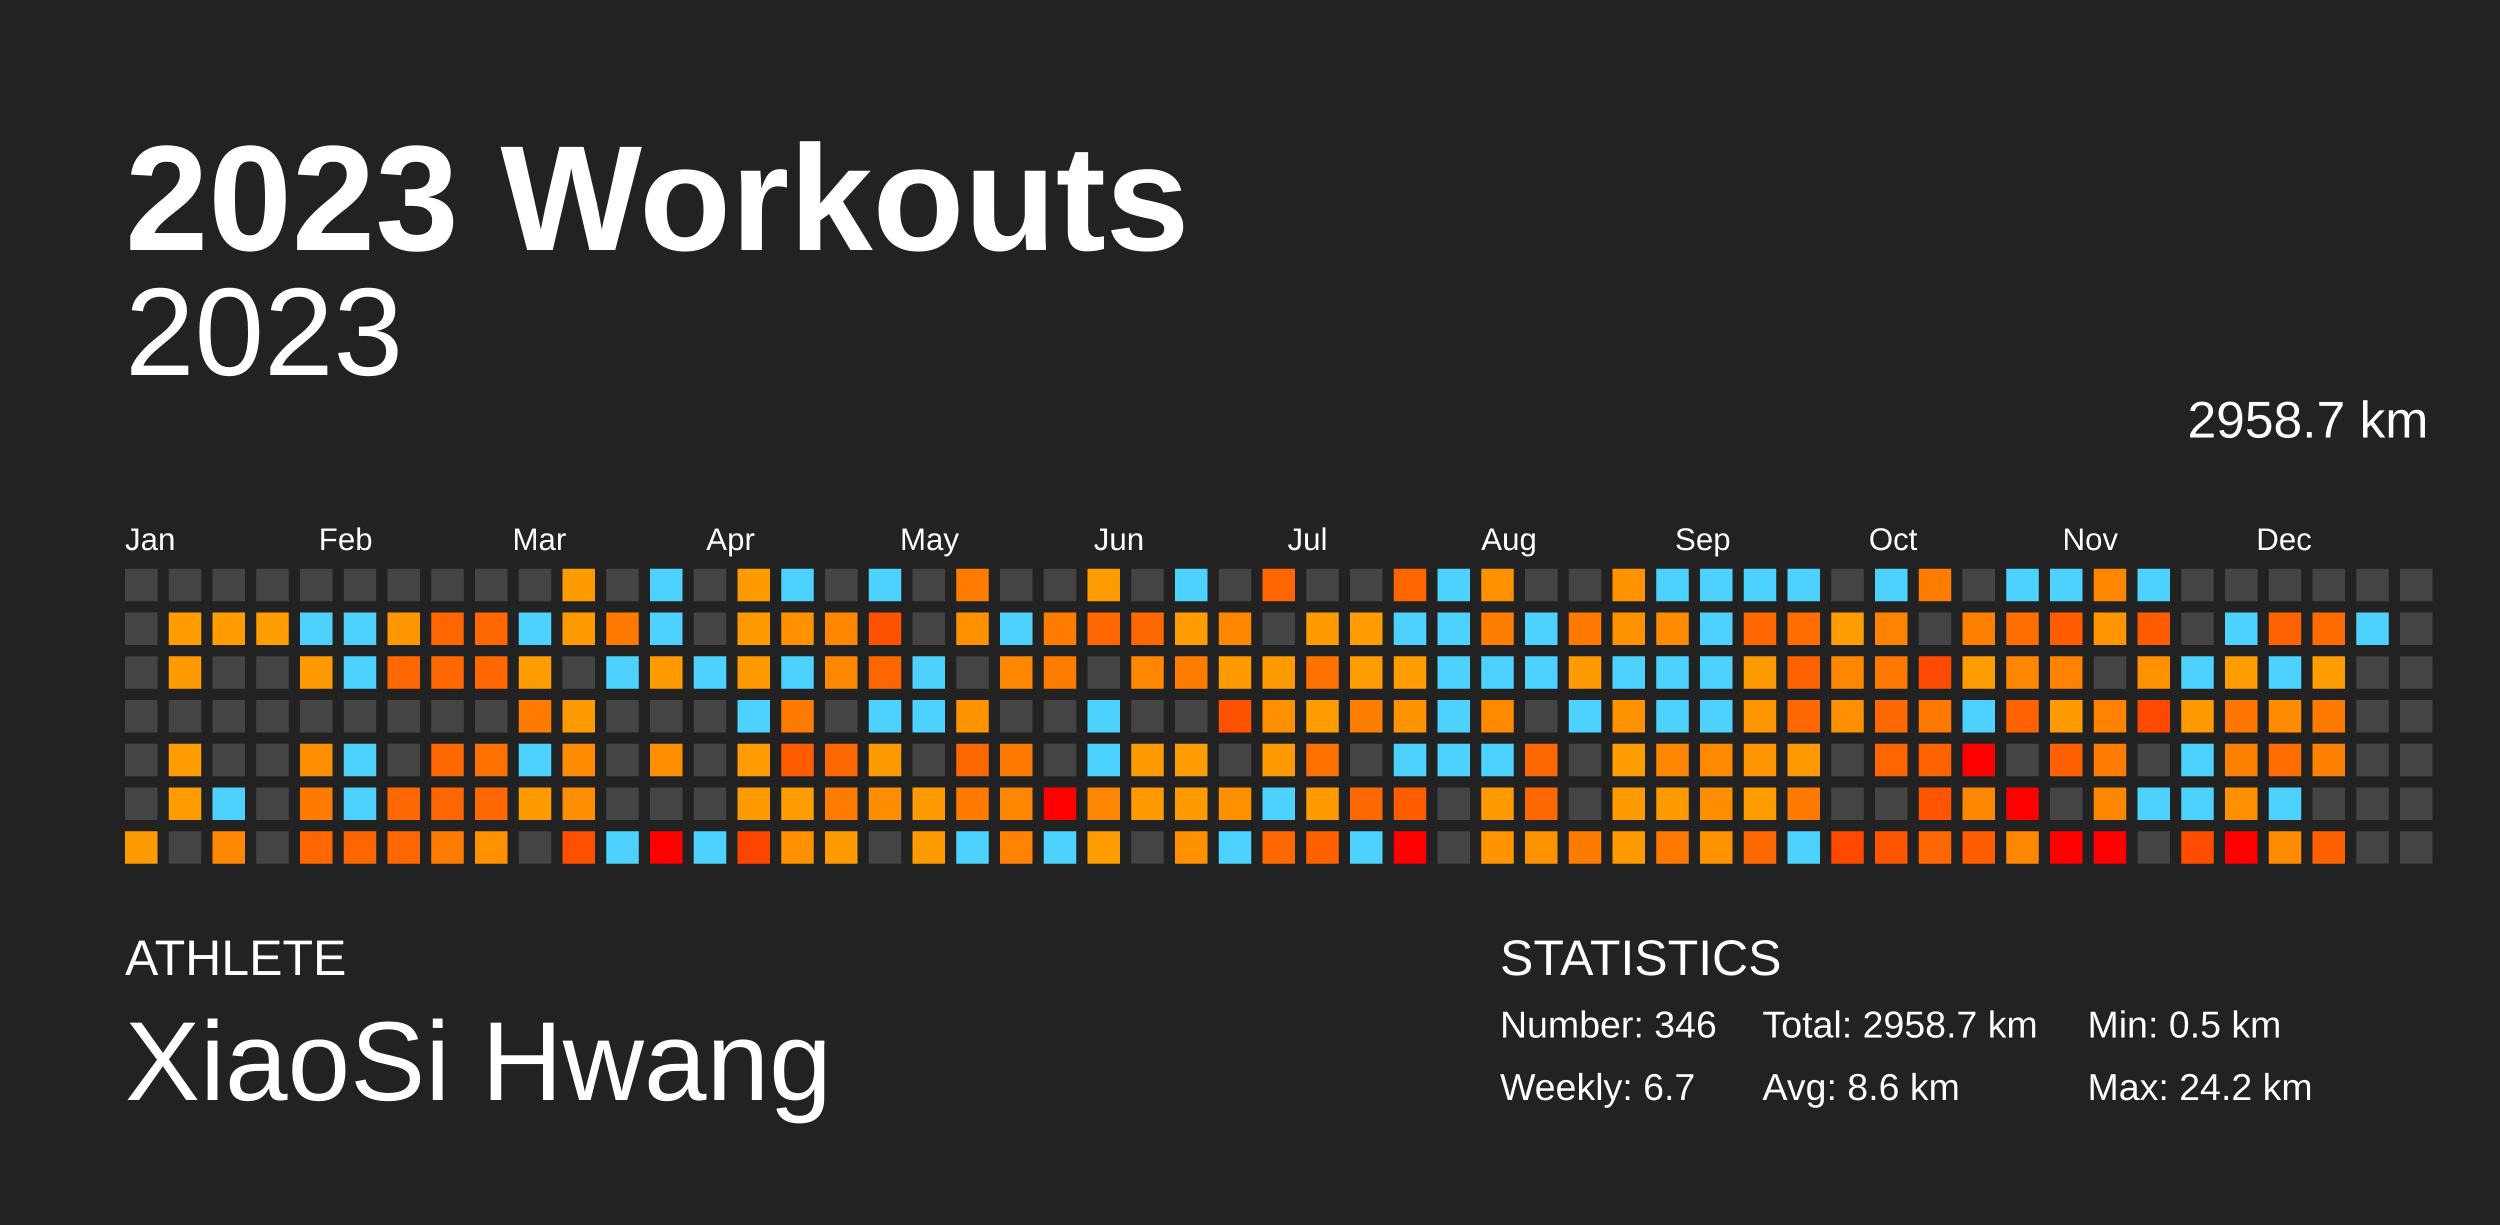
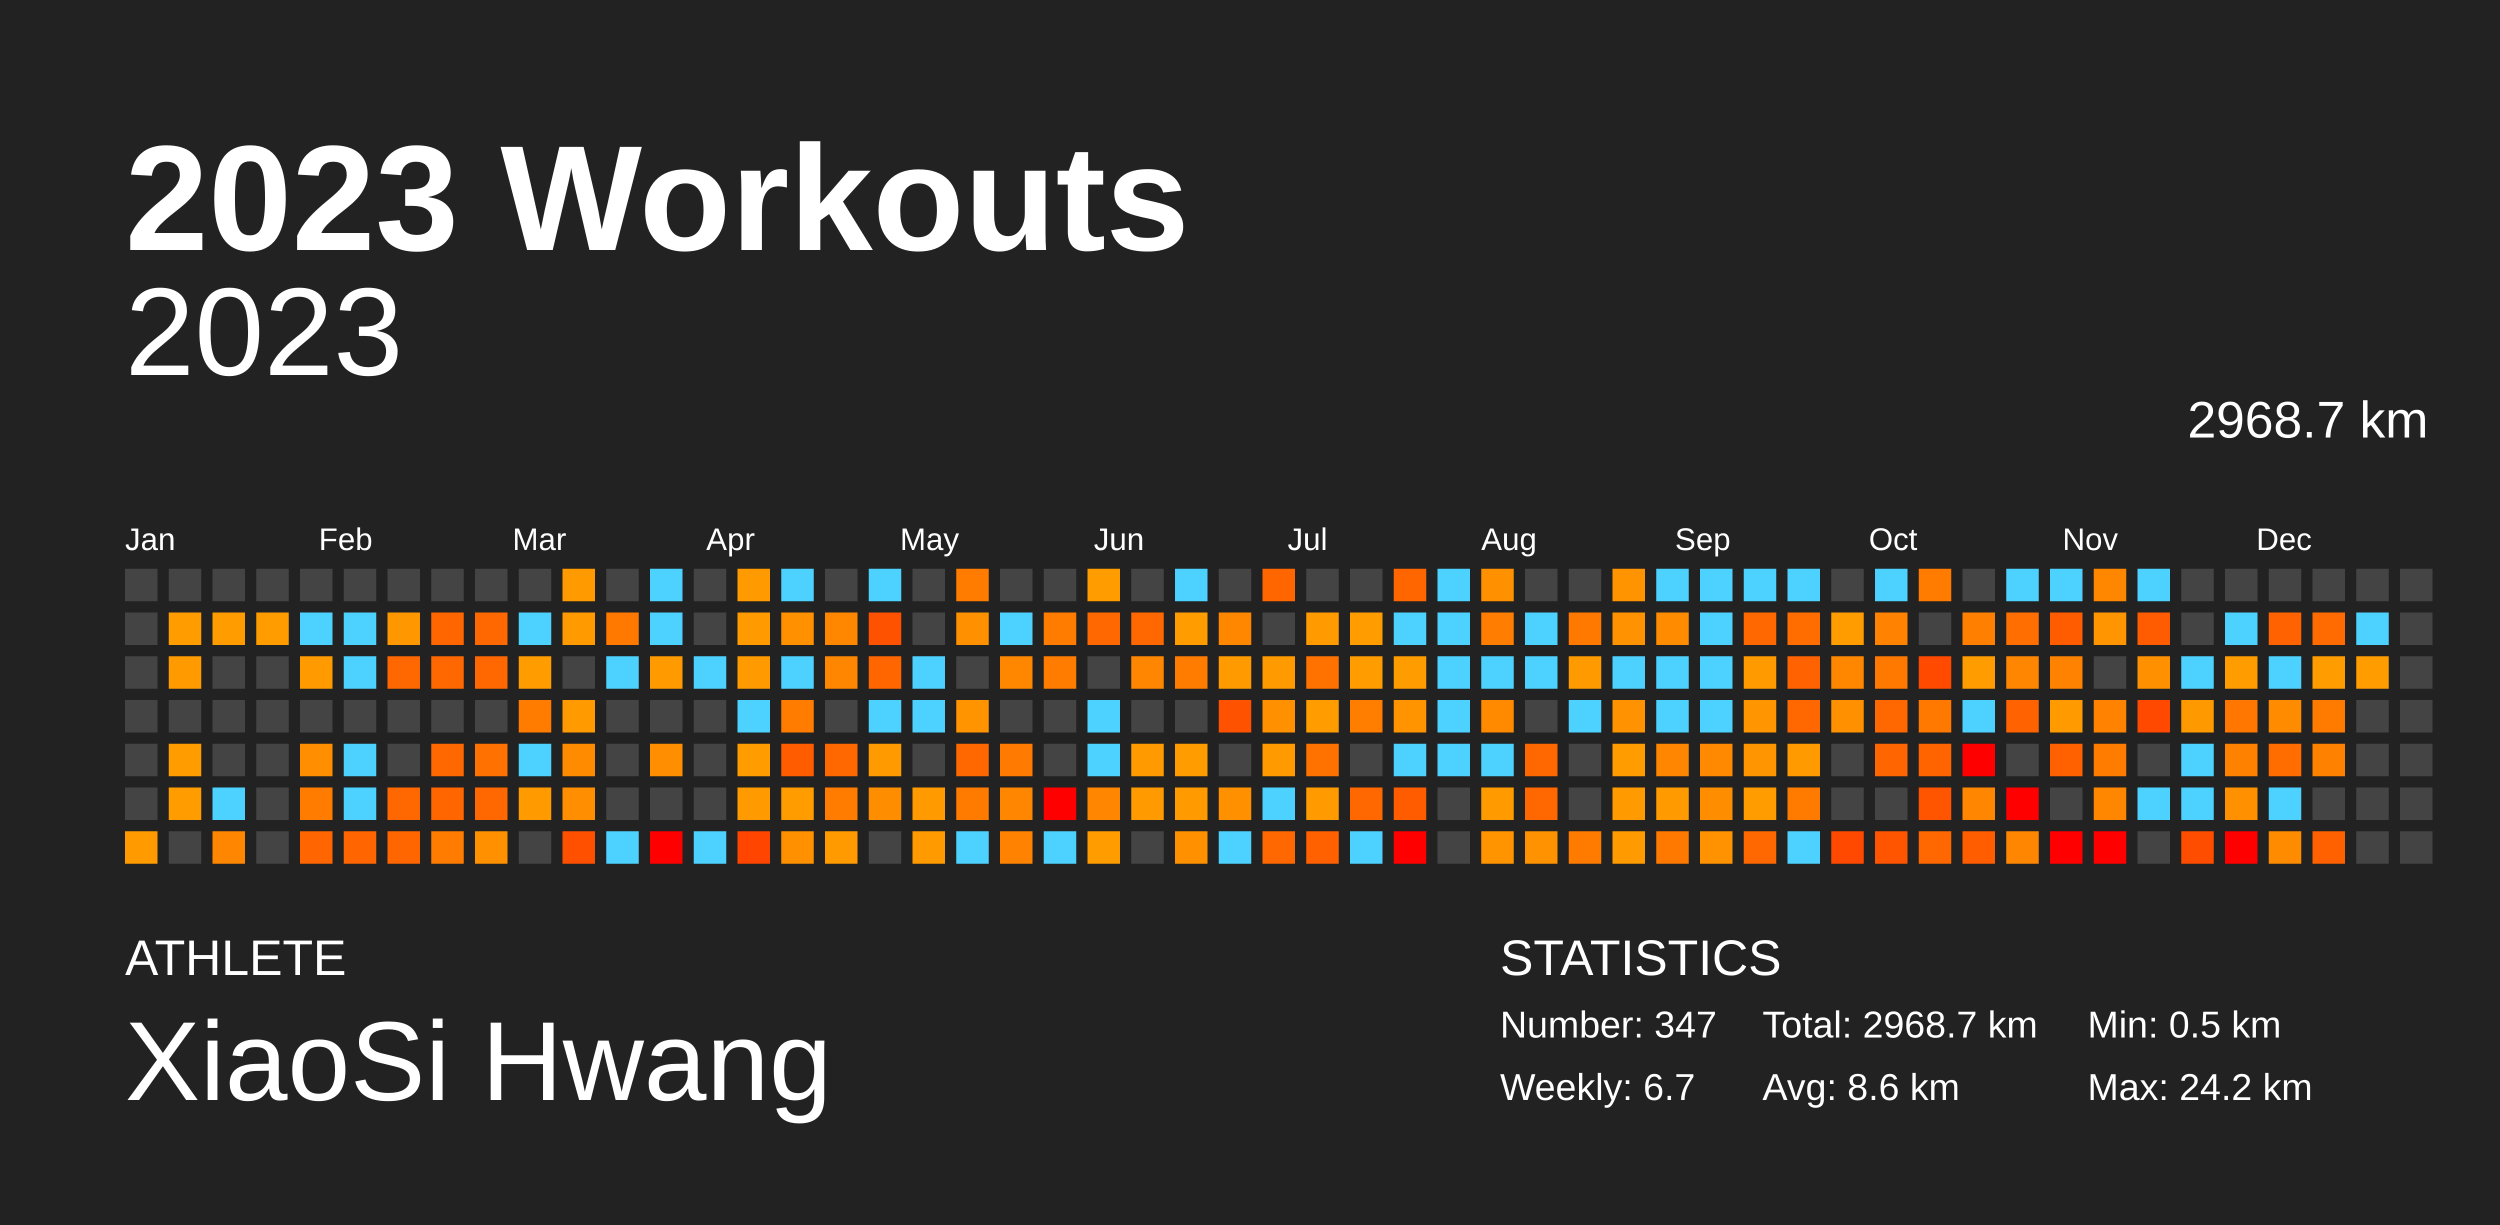
<svg xmlns="http://www.w3.org/2000/svg" baseProfile="full" height="98mm" version="1.1" viewBox="0,0,200,98" width="200mm">
  <defs />
  <rect fill="#222222" height="98" width="200" x="0" y="0" />
  <text fill="#FFFFFF" style="font-size:12px; font-family:Arial; font-weight:bold;" x="10" y="20">2023 Workouts</text>
  <text fill="#FFFFFF" style="font-size:4px; font-family:Arial" x="10" y="78">ATHLETE</text>
  <text fill="#FFFFFF" style="font-size:9px; font-family:Arial" x="10" y="88">XiaoSi Hwang</text>
  <text fill="#FFFFFF" style="font-size:4px; font-family:Arial" x="120" y="78">STATISTICS</text>
-   <text fill="#FFFFFF" style="font-size:3px; font-family:Arial" x="120" y="83">Number: 346</text>
+   <text fill="#FFFFFF" style="font-size:3px; font-family:Arial" x="120" y="83">Number: 347</text>
  <text fill="#FFFFFF" style="font-size:3px; font-family:Arial" x="120" y="88">Weekly: 6.7</text>
-   <text fill="#FFFFFF" style="font-size:3px; font-family:Arial" x="141" y="83">Total: 2958.7 km</text>
+   <text fill="#FFFFFF" style="font-size:3px; font-family:Arial" x="141" y="83">Total: 2968.7 km</text>
  <text fill="#FFFFFF" style="font-size:3px; font-family:Arial" x="141" y="88">Avg: 8.6 km</text>
  <text fill="#FFFFFF" style="font-size:3px; font-family:Arial" x="167" y="83">Min: 0.5 km</text>
  <text fill="#FFFFFF" style="font-size:3px; font-family:Arial" x="167" y="88">Max: 24.2 km</text>
  <text alignment-baseline="hanging" fill="#FFFFFF" style="font-size:10.0px; font-family:Arial;" x="10" y="30">2023</text>
-   <text alignment-baseline="hanging" fill="#FFFFFF" style="font-size:4.125px; font-family:Arial;" x="175" y="35">2958.7 km</text>
+   <text alignment-baseline="hanging" fill="#FFFFFF" style="font-size:4.125px; font-family:Arial;" x="175" y="35">2968.7 km</text>
  <text fill="#FFFFFF" style="font-size:2.5px; font-family:Arial" x="10.0" y="44">Jan</text>
  <text fill="#FFFFFF" style="font-size:2.5px; font-family:Arial" x="25.5" y="44">Feb</text>
  <text fill="#FFFFFF" style="font-size:2.5px; font-family:Arial" x="41.0" y="44">Mar</text>
  <text fill="#FFFFFF" style="font-size:2.5px; font-family:Arial" x="56.5" y="44">Apr</text>
  <text fill="#FFFFFF" style="font-size:2.5px; font-family:Arial" x="72.0" y="44">May</text>
  <text fill="#FFFFFF" style="font-size:2.5px; font-family:Arial" x="87.5" y="44">Jun</text>
  <text fill="#FFFFFF" style="font-size:2.5px; font-family:Arial" x="103.0" y="44">Jul</text>
  <text fill="#FFFFFF" style="font-size:2.5px; font-family:Arial" x="118.5" y="44">Aug</text>
  <text fill="#FFFFFF" style="font-size:2.5px; font-family:Arial" x="134.0" y="44">Sep</text>
  <text fill="#FFFFFF" style="font-size:2.5px; font-family:Arial" x="149.5" y="44">Oct</text>
  <text fill="#FFFFFF" style="font-size:2.5px; font-family:Arial" x="165.0" y="44">Nov</text>
  <text fill="#FFFFFF" style="font-size:2.5px; font-family:Arial" x="180.5" y="44">Dec</text>
  <rect fill="#444444" height="2.6" width="2.6" x="10.0" y="45.5" />
  <rect fill="#444444" height="2.6" width="2.6" x="10.0" y="49.0" />
  <rect fill="#444444" height="2.6" width="2.6" x="10.0" y="52.5" />
  <rect fill="#444444" height="2.6" width="2.6" x="10.0" y="56.0" />
  <rect fill="#444444" height="2.6" width="2.6" x="10.0" y="59.5" />
  <rect fill="#444444" height="2.6" width="2.6" x="10.0" y="63.0" />
  <rect fill="#ff9b00" height="2.6" width="2.6" x="10.0" y="66.5" />
  <rect fill="#444444" height="2.6" width="2.6" x="13.5" y="45.5" />
  <rect fill="#ff9c00" height="2.6" width="2.6" x="13.5" y="49.0" />
  <rect fill="#ff9b00" height="2.6" width="2.6" x="13.5" y="52.5" />
  <rect fill="#444444" height="2.6" width="2.6" x="13.5" y="56.0" />
  <rect fill="#ff9c00" height="2.6" width="2.6" x="13.5" y="59.5" />
  <rect fill="#ff9c00" height="2.6" width="2.6" x="13.5" y="63.0" />
  <rect fill="#444444" height="2.6" width="2.6" x="13.5" y="66.5" />
  <rect fill="#444444" height="2.6" width="2.6" x="17.0" y="45.5" />
  <rect fill="#ff9c00" height="2.6" width="2.6" x="17.0" y="49.0" />
  <rect fill="#444444" height="2.6" width="2.6" x="17.0" y="52.5" />
  <rect fill="#444444" height="2.6" width="2.6" x="17.0" y="56.0" />
  <rect fill="#444444" height="2.6" width="2.6" x="17.0" y="59.5" />
  <rect fill="#4dd2ff" height="2.6" width="2.6" x="17.0" y="63.0" />
  <rect fill="#ff8600" height="2.6" width="2.6" x="17.0" y="66.5" />
  <rect fill="#444444" height="2.6" width="2.6" x="20.5" y="45.5" />
  <rect fill="#ff9c00" height="2.6" width="2.6" x="20.5" y="49.0" />
  <rect fill="#444444" height="2.6" width="2.6" x="20.5" y="52.5" />
  <rect fill="#444444" height="2.6" width="2.6" x="20.5" y="56.0" />
  <rect fill="#444444" height="2.6" width="2.6" x="20.5" y="59.5" />
  <rect fill="#444444" height="2.6" width="2.6" x="20.5" y="63.0" />
  <rect fill="#444444" height="2.6" width="2.6" x="20.5" y="66.5" />
  <rect fill="#444444" height="2.6" width="2.6" x="24.0" y="45.5" />
  <rect fill="#4dd2ff" height="2.6" width="2.6" x="24.0" y="49.0" />
  <rect fill="#ff9b00" height="2.6" width="2.6" x="24.0" y="52.5" />
  <rect fill="#444444" height="2.6" width="2.6" x="24.0" y="56.0" />
  <rect fill="#ff8f00" height="2.6" width="2.6" x="24.0" y="59.5" />
  <rect fill="#ff7c00" height="2.6" width="2.6" x="24.0" y="63.0" />
  <rect fill="#ff6500" height="2.6" width="2.6" x="24.0" y="66.5" />
  <rect fill="#444444" height="2.6" width="2.6" x="27.5" y="45.5" />
  <rect fill="#4dd2ff" height="2.6" width="2.6" x="27.5" y="49.0" />
  <rect fill="#4dd2ff" height="2.6" width="2.6" x="27.5" y="52.5" />
  <rect fill="#444444" height="2.6" width="2.6" x="27.5" y="56.0" />
  <rect fill="#4dd2ff" height="2.6" width="2.6" x="27.5" y="59.5" />
  <rect fill="#4dd2ff" height="2.6" width="2.6" x="27.5" y="63.0" />
  <rect fill="#ff6500" height="2.6" width="2.6" x="27.5" y="66.5" />
  <rect fill="#444444" height="2.6" width="2.6" x="31.0" y="45.5" />
  <rect fill="#ff9800" height="2.6" width="2.6" x="31.0" y="49.0" />
  <rect fill="#ff6700" height="2.6" width="2.6" x="31.0" y="52.5" />
  <rect fill="#444444" height="2.6" width="2.6" x="31.0" y="56.0" />
  <rect fill="#444444" height="2.6" width="2.6" x="31.0" y="59.5" />
  <rect fill="#ff6700" height="2.6" width="2.6" x="31.0" y="63.0" />
  <rect fill="#ff6600" height="2.6" width="2.6" x="31.0" y="66.5" />
  <rect fill="#444444" height="2.6" width="2.6" x="34.5" y="45.5" />
  <rect fill="#ff6600" height="2.6" width="2.6" x="34.5" y="49.0" />
  <rect fill="#ff6700" height="2.6" width="2.6" x="34.5" y="52.5" />
  <rect fill="#444444" height="2.6" width="2.6" x="34.5" y="56.0" />
  <rect fill="#ff6700" height="2.6" width="2.6" x="34.5" y="59.5" />
  <rect fill="#ff6600" height="2.6" width="2.6" x="34.5" y="63.0" />
  <rect fill="#ff7c00" height="2.6" width="2.6" x="34.5" y="66.5" />
  <rect fill="#444444" height="2.6" width="2.6" x="38.0" y="45.5" />
  <rect fill="#ff6700" height="2.6" width="2.6" x="38.0" y="49.0" />
  <rect fill="#ff6700" height="2.6" width="2.6" x="38.0" y="52.5" />
  <rect fill="#444444" height="2.6" width="2.6" x="38.0" y="56.0" />
  <rect fill="#ff7100" height="2.6" width="2.6" x="38.0" y="59.5" />
  <rect fill="#ff6700" height="2.6" width="2.6" x="38.0" y="63.0" />
  <rect fill="#ff9100" height="2.6" width="2.6" x="38.0" y="66.5" />
  <rect fill="#444444" height="2.6" width="2.6" x="41.5" y="45.5" />
  <rect fill="#4dd2ff" height="2.6" width="2.6" x="41.5" y="49.0" />
  <rect fill="#ff9c00" height="2.6" width="2.6" x="41.5" y="52.5" />
  <rect fill="#ff7c00" height="2.6" width="2.6" x="41.5" y="56.0" />
  <rect fill="#4dd2ff" height="2.6" width="2.6" x="41.5" y="59.5" />
  <rect fill="#ff9b00" height="2.6" width="2.6" x="41.5" y="63.0" />
  <rect fill="#444444" height="2.6" width="2.6" x="41.5" y="66.5" />
  <rect fill="#ff9b00" height="2.6" width="2.6" x="45.0" y="45.5" />
  <rect fill="#ff9b00" height="2.6" width="2.6" x="45.0" y="49.0" />
  <rect fill="#444444" height="2.6" width="2.6" x="45.0" y="52.5" />
  <rect fill="#ff9b00" height="2.6" width="2.6" x="45.0" y="56.0" />
  <rect fill="#ff8c00" height="2.6" width="2.6" x="45.0" y="59.5" />
  <rect fill="#ff8f00" height="2.6" width="2.6" x="45.0" y="63.0" />
  <rect fill="#ff5000" height="2.6" width="2.6" x="45.0" y="66.5" />
  <rect fill="#444444" height="2.6" width="2.6" x="48.5" y="45.5" />
  <rect fill="#ff7800" height="2.6" width="2.6" x="48.5" y="49.0" />
  <rect fill="#4dd2ff" height="2.6" width="2.6" x="48.5" y="52.5" />
  <rect fill="#444444" height="2.6" width="2.6" x="48.5" y="56.0" />
  <rect fill="#444444" height="2.6" width="2.6" x="48.5" y="59.5" />
  <rect fill="#444444" height="2.6" width="2.6" x="48.5" y="63.0" />
  <rect fill="#4dd2ff" height="2.6" width="2.6" x="48.5" y="66.5" />
  <rect fill="#4dd2ff" height="2.6" width="2.6" x="52.0" y="45.5" />
  <rect fill="#4dd2ff" height="2.6" width="2.6" x="52.0" y="49.0" />
  <rect fill="#ff9b00" height="2.6" width="2.6" x="52.0" y="52.5" />
  <rect fill="#444444" height="2.6" width="2.6" x="52.0" y="56.0" />
  <rect fill="#ff8f00" height="2.6" width="2.6" x="52.0" y="59.5" />
  <rect fill="#444444" height="2.6" width="2.6" x="52.0" y="63.0" />
  <rect fill="red" height="2.6" width="2.6" x="52.0" y="66.5" />
  <rect fill="#444444" height="2.6" width="2.6" x="55.5" y="45.5" />
  <rect fill="#444444" height="2.6" width="2.6" x="55.5" y="49.0" />
  <rect fill="#4dd2ff" height="2.6" width="2.6" x="55.5" y="52.5" />
  <rect fill="#444444" height="2.6" width="2.6" x="55.5" y="56.0" />
  <rect fill="#444444" height="2.6" width="2.6" x="55.5" y="59.5" />
  <rect fill="#444444" height="2.6" width="2.6" x="55.5" y="63.0" />
  <rect fill="#4dd2ff" height="2.6" width="2.6" x="55.5" y="66.5" />
  <rect fill="#ff9b00" height="2.6" width="2.6" x="59.0" y="45.5" />
  <rect fill="#ff9b00" height="2.6" width="2.6" x="59.0" y="49.0" />
  <rect fill="#ff9b00" height="2.6" width="2.6" x="59.0" y="52.5" />
  <rect fill="#4dd2ff" height="2.6" width="2.6" x="59.0" y="56.0" />
  <rect fill="#ff9c00" height="2.6" width="2.6" x="59.0" y="59.5" />
  <rect fill="#ff9b00" height="2.6" width="2.6" x="59.0" y="63.0" />
  <rect fill="#ff4500" height="2.6" width="2.6" x="59.0" y="66.5" />
  <rect fill="#4dd2ff" height="2.6" width="2.6" x="62.5" y="45.5" />
  <rect fill="#ff9000" height="2.6" width="2.6" x="62.5" y="49.0" />
  <rect fill="#4dd2ff" height="2.6" width="2.6" x="62.5" y="52.5" />
  <rect fill="#ff7c00" height="2.6" width="2.6" x="62.5" y="56.0" />
  <rect fill="#ff5c00" height="2.6" width="2.6" x="62.5" y="59.5" />
  <rect fill="#ff9c00" height="2.6" width="2.6" x="62.5" y="63.0" />
  <rect fill="#ff9100" height="2.6" width="2.6" x="62.5" y="66.5" />
  <rect fill="#444444" height="2.6" width="2.6" x="66.0" y="45.5" />
  <rect fill="#ff8700" height="2.6" width="2.6" x="66.0" y="49.0" />
  <rect fill="#ff8600" height="2.6" width="2.6" x="66.0" y="52.5" />
  <rect fill="#444444" height="2.6" width="2.6" x="66.0" y="56.0" />
  <rect fill="#ff6700" height="2.6" width="2.6" x="66.0" y="59.5" />
  <rect fill="#ff7c00" height="2.6" width="2.6" x="66.0" y="63.0" />
  <rect fill="#ff9b00" height="2.6" width="2.6" x="66.0" y="66.5" />
  <rect fill="#4dd2ff" height="2.6" width="2.6" x="69.5" y="45.5" />
  <rect fill="#ff5200" height="2.6" width="2.6" x="69.5" y="49.0" />
  <rect fill="#ff6600" height="2.6" width="2.6" x="69.5" y="52.5" />
  <rect fill="#4dd2ff" height="2.6" width="2.6" x="69.5" y="56.0" />
  <rect fill="#ff9b00" height="2.6" width="2.6" x="69.5" y="59.5" />
  <rect fill="#ff8d00" height="2.6" width="2.6" x="69.5" y="63.0" />
  <rect fill="#444444" height="2.6" width="2.6" x="69.5" y="66.5" />
  <rect fill="#444444" height="2.6" width="2.6" x="73.0" y="45.5" />
  <rect fill="#444444" height="2.6" width="2.6" x="73.0" y="49.0" />
  <rect fill="#4dd2ff" height="2.6" width="2.6" x="73.0" y="52.5" />
  <rect fill="#4dd2ff" height="2.6" width="2.6" x="73.0" y="56.0" />
  <rect fill="#444444" height="2.6" width="2.6" x="73.0" y="59.5" />
  <rect fill="#ff9b00" height="2.6" width="2.6" x="73.0" y="63.0" />
  <rect fill="#ff9b00" height="2.6" width="2.6" x="73.0" y="66.5" />
  <rect fill="#ff7c00" height="2.6" width="2.6" x="76.5" y="45.5" />
  <rect fill="#ff9100" height="2.6" width="2.6" x="76.5" y="49.0" />
  <rect fill="#444444" height="2.6" width="2.6" x="76.5" y="52.5" />
  <rect fill="#ff9400" height="2.6" width="2.6" x="76.5" y="56.0" />
  <rect fill="#ff6700" height="2.6" width="2.6" x="76.5" y="59.5" />
  <rect fill="#ff7b00" height="2.6" width="2.6" x="76.5" y="63.0" />
  <rect fill="#4dd2ff" height="2.6" width="2.6" x="76.5" y="66.5" />
  <rect fill="#444444" height="2.6" width="2.6" x="80.0" y="45.5" />
  <rect fill="#4dd2ff" height="2.6" width="2.6" x="80.0" y="49.0" />
  <rect fill="#ff8700" height="2.6" width="2.6" x="80.0" y="52.5" />
  <rect fill="#444444" height="2.6" width="2.6" x="80.0" y="56.0" />
  <rect fill="#ff7a00" height="2.6" width="2.6" x="80.0" y="59.5" />
  <rect fill="#ff8600" height="2.6" width="2.6" x="80.0" y="63.0" />
  <rect fill="#ff8300" height="2.6" width="2.6" x="80.0" y="66.5" />
  <rect fill="#444444" height="2.6" width="2.6" x="83.5" y="45.5" />
  <rect fill="#ff7c00" height="2.6" width="2.6" x="83.5" y="49.0" />
  <rect fill="#ff7c00" height="2.6" width="2.6" x="83.5" y="52.5" />
  <rect fill="#444444" height="2.6" width="2.6" x="83.5" y="56.0" />
  <rect fill="#444444" height="2.6" width="2.6" x="83.5" y="59.5" />
  <rect fill="red" height="2.6" width="2.6" x="83.5" y="63.0" />
  <rect fill="#4dd2ff" height="2.6" width="2.6" x="83.5" y="66.5" />
  <rect fill="#ff9c00" height="2.6" width="2.6" x="87.0" y="45.5" />
  <rect fill="#ff6700" height="2.6" width="2.6" x="87.0" y="49.0" />
  <rect fill="#444444" height="2.6" width="2.6" x="87.0" y="52.5" />
  <rect fill="#4dd2ff" height="2.6" width="2.6" x="87.0" y="56.0" />
  <rect fill="#4dd2ff" height="2.6" width="2.6" x="87.0" y="59.5" />
  <rect fill="#ff8600" height="2.6" width="2.6" x="87.0" y="63.0" />
  <rect fill="#ff9c00" height="2.6" width="2.6" x="87.0" y="66.5" />
  <rect fill="#444444" height="2.6" width="2.6" x="90.5" y="45.5" />
  <rect fill="#ff6700" height="2.6" width="2.6" x="90.5" y="49.0" />
  <rect fill="#ff8600" height="2.6" width="2.6" x="90.5" y="52.5" />
  <rect fill="#444444" height="2.6" width="2.6" x="90.5" y="56.0" />
  <rect fill="#ff9b00" height="2.6" width="2.6" x="90.5" y="59.5" />
  <rect fill="#ff9b00" height="2.6" width="2.6" x="90.5" y="63.0" />
  <rect fill="#444444" height="2.6" width="2.6" x="90.5" y="66.5" />
  <rect fill="#4dd2ff" height="2.6" width="2.6" x="94.0" y="45.5" />
  <rect fill="#ff9c00" height="2.6" width="2.6" x="94.0" y="49.0" />
  <rect fill="#ff7c00" height="2.6" width="2.6" x="94.0" y="52.5" />
  <rect fill="#444444" height="2.6" width="2.6" x="94.0" y="56.0" />
  <rect fill="#ff9c00" height="2.6" width="2.6" x="94.0" y="59.5" />
  <rect fill="#ff9b00" height="2.6" width="2.6" x="94.0" y="63.0" />
  <rect fill="#ff9100" height="2.6" width="2.6" x="94.0" y="66.5" />
  <rect fill="#444444" height="2.6" width="2.6" x="97.5" y="45.5" />
  <rect fill="#ff8700" height="2.6" width="2.6" x="97.5" y="49.0" />
  <rect fill="#ff9b00" height="2.6" width="2.6" x="97.5" y="52.5" />
  <rect fill="#ff5200" height="2.6" width="2.6" x="97.5" y="56.0" />
  <rect fill="#444444" height="2.6" width="2.6" x="97.5" y="59.5" />
  <rect fill="#ff9100" height="2.6" width="2.6" x="97.5" y="63.0" />
  <rect fill="#4dd2ff" height="2.6" width="2.6" x="97.5" y="66.5" />
  <rect fill="#ff6600" height="2.6" width="2.6" x="101.0" y="45.5" />
  <rect fill="#444444" height="2.6" width="2.6" x="101.0" y="49.0" />
  <rect fill="#ff9a00" height="2.6" width="2.6" x="101.0" y="52.5" />
  <rect fill="#ff9100" height="2.6" width="2.6" x="101.0" y="56.0" />
  <rect fill="#ff9a00" height="2.6" width="2.6" x="101.0" y="59.5" />
  <rect fill="#4dd2ff" height="2.6" width="2.6" x="101.0" y="63.0" />
  <rect fill="#ff6700" height="2.6" width="2.6" x="101.0" y="66.5" />
  <rect fill="#444444" height="2.6" width="2.6" x="104.5" y="45.5" />
  <rect fill="#ff9b00" height="2.6" width="2.6" x="104.5" y="49.0" />
  <rect fill="#ff7200" height="2.6" width="2.6" x="104.5" y="52.5" />
  <rect fill="#ff9c00" height="2.6" width="2.6" x="104.5" y="56.0" />
  <rect fill="#ff7200" height="2.6" width="2.6" x="104.5" y="59.5" />
  <rect fill="#ff9b00" height="2.6" width="2.6" x="104.5" y="63.0" />
  <rect fill="#ff6000" height="2.6" width="2.6" x="104.5" y="66.5" />
  <rect fill="#444444" height="2.6" width="2.6" x="108.0" y="45.5" />
  <rect fill="#ff9c00" height="2.6" width="2.6" x="108.0" y="49.0" />
  <rect fill="#ff9c00" height="2.6" width="2.6" x="108.0" y="52.5" />
  <rect fill="#ff7e00" height="2.6" width="2.6" x="108.0" y="56.0" />
  <rect fill="#444444" height="2.6" width="2.6" x="108.0" y="59.5" />
  <rect fill="#ff6700" height="2.6" width="2.6" x="108.0" y="63.0" />
  <rect fill="#4dd2ff" height="2.6" width="2.6" x="108.0" y="66.5" />
  <rect fill="#ff6600" height="2.6" width="2.6" x="111.5" y="45.5" />
  <rect fill="#4dd2ff" height="2.6" width="2.6" x="111.5" y="49.0" />
  <rect fill="#ff9c00" height="2.6" width="2.6" x="111.5" y="52.5" />
  <rect fill="#ff9400" height="2.6" width="2.6" x="111.5" y="56.0" />
  <rect fill="#4dd2ff" height="2.6" width="2.6" x="111.5" y="59.5" />
  <rect fill="#ff5c00" height="2.6" width="2.6" x="111.5" y="63.0" />
  <rect fill="red" height="2.6" width="2.6" x="111.5" y="66.5" />
  <rect fill="#4dd2ff" height="2.6" width="2.6" x="115.0" y="45.5" />
  <rect fill="#4dd2ff" height="2.6" width="2.6" x="115.0" y="49.0" />
  <rect fill="#4dd2ff" height="2.6" width="2.6" x="115.0" y="52.5" />
  <rect fill="#4dd2ff" height="2.6" width="2.6" x="115.0" y="56.0" />
  <rect fill="#4dd2ff" height="2.6" width="2.6" x="115.0" y="59.5" />
  <rect fill="#444444" height="2.6" width="2.6" x="115.0" y="63.0" />
  <rect fill="#444444" height="2.6" width="2.6" x="115.0" y="66.5" />
  <rect fill="#ff9100" height="2.6" width="2.6" x="118.5" y="45.5" />
  <rect fill="#ff7d00" height="2.6" width="2.6" x="118.5" y="49.0" />
  <rect fill="#4dd2ff" height="2.6" width="2.6" x="118.5" y="52.5" />
  <rect fill="#ff8a00" height="2.6" width="2.6" x="118.5" y="56.0" />
  <rect fill="#4dd2ff" height="2.6" width="2.6" x="118.5" y="59.5" />
  <rect fill="#ff9b00" height="2.6" width="2.6" x="118.5" y="63.0" />
  <rect fill="#ff9400" height="2.6" width="2.6" x="118.5" y="66.5" />
  <rect fill="#444444" height="2.6" width="2.6" x="122.0" y="45.5" />
  <rect fill="#4dd2ff" height="2.6" width="2.6" x="122.0" y="49.0" />
  <rect fill="#4dd2ff" height="2.6" width="2.6" x="122.0" y="52.5" />
  <rect fill="#444444" height="2.6" width="2.6" x="122.0" y="56.0" />
  <rect fill="#ff6700" height="2.6" width="2.6" x="122.0" y="59.5" />
  <rect fill="#ff6700" height="2.6" width="2.6" x="122.0" y="63.0" />
  <rect fill="#ff9200" height="2.6" width="2.6" x="122.0" y="66.5" />
  <rect fill="#444444" height="2.6" width="2.6" x="125.5" y="45.5" />
  <rect fill="#ff7800" height="2.6" width="2.6" x="125.5" y="49.0" />
  <rect fill="#ff9b00" height="2.6" width="2.6" x="125.5" y="52.5" />
  <rect fill="#4dd2ff" height="2.6" width="2.6" x="125.5" y="56.0" />
  <rect fill="#444444" height="2.6" width="2.6" x="125.5" y="59.5" />
  <rect fill="#444444" height="2.6" width="2.6" x="125.5" y="63.0" />
  <rect fill="#ff7b00" height="2.6" width="2.6" x="125.5" y="66.5" />
  <rect fill="#ff9400" height="2.6" width="2.6" x="129.0" y="45.5" />
  <rect fill="#ff9200" height="2.6" width="2.6" x="129.0" y="49.0" />
  <rect fill="#4dd2ff" height="2.6" width="2.6" x="129.0" y="52.5" />
  <rect fill="#ff9200" height="2.6" width="2.6" x="129.0" y="56.0" />
  <rect fill="#ff9c00" height="2.6" width="2.6" x="129.0" y="59.5" />
  <rect fill="#ff9b00" height="2.6" width="2.6" x="129.0" y="63.0" />
  <rect fill="#ff9b00" height="2.6" width="2.6" x="129.0" y="66.5" />
  <rect fill="#4dd2ff" height="2.6" width="2.6" x="132.5" y="45.5" />
  <rect fill="#ff8b00" height="2.6" width="2.6" x="132.5" y="49.0" />
  <rect fill="#4dd2ff" height="2.6" width="2.6" x="132.5" y="52.5" />
  <rect fill="#4dd2ff" height="2.6" width="2.6" x="132.5" y="56.0" />
  <rect fill="#ff8600" height="2.6" width="2.6" x="132.5" y="59.5" />
  <rect fill="#ff9b00" height="2.6" width="2.6" x="132.5" y="63.0" />
  <rect fill="#ff7900" height="2.6" width="2.6" x="132.5" y="66.5" />
  <rect fill="#4dd2ff" height="2.6" width="2.6" x="136.0" y="45.5" />
  <rect fill="#4dd2ff" height="2.6" width="2.6" x="136.0" y="49.0" />
  <rect fill="#4dd2ff" height="2.6" width="2.6" x="136.0" y="52.5" />
  <rect fill="#4dd2ff" height="2.6" width="2.6" x="136.0" y="56.0" />
  <rect fill="#ff8900" height="2.6" width="2.6" x="136.0" y="59.5" />
  <rect fill="#ff8d00" height="2.6" width="2.6" x="136.0" y="63.0" />
  <rect fill="#ff9200" height="2.6" width="2.6" x="136.0" y="66.5" />
  <rect fill="#4dd2ff" height="2.6" width="2.6" x="139.5" y="45.5" />
  <rect fill="#ff6700" height="2.6" width="2.6" x="139.5" y="49.0" />
  <rect fill="#ff9b00" height="2.6" width="2.6" x="139.5" y="52.5" />
  <rect fill="#ff9500" height="2.6" width="2.6" x="139.5" y="56.0" />
  <rect fill="#ff9500" height="2.6" width="2.6" x="139.5" y="59.5" />
  <rect fill="#ff9c00" height="2.6" width="2.6" x="139.5" y="63.0" />
  <rect fill="#ff6700" height="2.6" width="2.6" x="139.5" y="66.5" />
  <rect fill="#4dd2ff" height="2.6" width="2.6" x="143.0" y="45.5" />
  <rect fill="#ff6d00" height="2.6" width="2.6" x="143.0" y="49.0" />
  <rect fill="#ff6200" height="2.6" width="2.6" x="143.0" y="52.5" />
  <rect fill="#ff6700" height="2.6" width="2.6" x="143.0" y="56.0" />
  <rect fill="#ff9b00" height="2.6" width="2.6" x="143.0" y="59.5" />
  <rect fill="#ff7b00" height="2.6" width="2.6" x="143.0" y="63.0" />
  <rect fill="#4dd2ff" height="2.6" width="2.6" x="143.0" y="66.5" />
  <rect fill="#444444" height="2.6" width="2.6" x="146.5" y="45.5" />
  <rect fill="#ff9c00" height="2.6" width="2.6" x="146.5" y="49.0" />
  <rect fill="#ff8700" height="2.6" width="2.6" x="146.5" y="52.5" />
  <rect fill="#ff9100" height="2.6" width="2.6" x="146.5" y="56.0" />
  <rect fill="#444444" height="2.6" width="2.6" x="146.5" y="59.5" />
  <rect fill="#444444" height="2.6" width="2.6" x="146.5" y="63.0" />
  <rect fill="#ff4900" height="2.6" width="2.6" x="146.5" y="66.5" />
  <rect fill="#4dd2ff" height="2.6" width="2.6" x="150.0" y="45.5" />
  <rect fill="#ff8200" height="2.6" width="2.6" x="150.0" y="49.0" />
  <rect fill="#ff7800" height="2.6" width="2.6" x="150.0" y="52.5" />
  <rect fill="#ff6700" height="2.6" width="2.6" x="150.0" y="56.0" />
  <rect fill="#ff6500" height="2.6" width="2.6" x="150.0" y="59.5" />
  <rect fill="#444444" height="2.6" width="2.6" x="150.0" y="63.0" />
  <rect fill="#ff5500" height="2.6" width="2.6" x="150.0" y="66.5" />
  <rect fill="#ff7c00" height="2.6" width="2.6" x="153.5" y="45.5" />
  <rect fill="#444444" height="2.6" width="2.6" x="153.5" y="49.0" />
  <rect fill="#ff4a00" height="2.6" width="2.6" x="153.5" y="52.5" />
  <rect fill="#ff7800" height="2.6" width="2.6" x="153.5" y="56.0" />
  <rect fill="#ff6400" height="2.6" width="2.6" x="153.5" y="59.5" />
  <rect fill="#ff5400" height="2.6" width="2.6" x="153.5" y="63.0" />
  <rect fill="#ff6700" height="2.6" width="2.6" x="153.5" y="66.5" />
  <rect fill="#444444" height="2.6" width="2.6" x="157.0" y="45.5" />
  <rect fill="#ff8000" height="2.6" width="2.6" x="157.0" y="49.0" />
  <rect fill="#ff9c00" height="2.6" width="2.6" x="157.0" y="52.5" />
  <rect fill="#4dd2ff" height="2.6" width="2.6" x="157.0" y="56.0" />
  <rect fill="red" height="2.6" width="2.6" x="157.0" y="59.5" />
  <rect fill="#ff8600" height="2.6" width="2.6" x="157.0" y="63.0" />
  <rect fill="#ff5d00" height="2.6" width="2.6" x="157.0" y="66.5" />
  <rect fill="#4dd2ff" height="2.6" width="2.6" x="160.5" y="45.5" />
  <rect fill="#ff6e00" height="2.6" width="2.6" x="160.5" y="49.0" />
  <rect fill="#ff8600" height="2.6" width="2.6" x="160.5" y="52.5" />
  <rect fill="#ff6200" height="2.6" width="2.6" x="160.5" y="56.0" />
  <rect fill="#444444" height="2.6" width="2.6" x="160.5" y="59.5" />
  <rect fill="red" height="2.6" width="2.6" x="160.5" y="63.0" />
  <rect fill="#ff8600" height="2.6" width="2.6" x="160.5" y="66.5" />
  <rect fill="#4dd2ff" height="2.6" width="2.6" x="164.0" y="45.5" />
  <rect fill="#ff5c00" height="2.6" width="2.6" x="164.0" y="49.0" />
  <rect fill="#ff8200" height="2.6" width="2.6" x="164.0" y="52.5" />
  <rect fill="#ff9b00" height="2.6" width="2.6" x="164.0" y="56.0" />
  <rect fill="#ff6100" height="2.6" width="2.6" x="164.0" y="59.5" />
  <rect fill="#444444" height="2.6" width="2.6" x="164.0" y="63.0" />
  <rect fill="red" height="2.6" width="2.6" x="164.0" y="66.5" />
  <rect fill="#ff8700" height="2.6" width="2.6" x="167.5" y="45.5" />
  <rect fill="#ff9500" height="2.6" width="2.6" x="167.5" y="49.0" />
  <rect fill="#444444" height="2.6" width="2.6" x="167.5" y="52.5" />
  <rect fill="#ff8300" height="2.6" width="2.6" x="167.5" y="56.0" />
  <rect fill="#ff7c00" height="2.6" width="2.6" x="167.5" y="59.5" />
  <rect fill="#ff8700" height="2.6" width="2.6" x="167.5" y="63.0" />
  <rect fill="red" height="2.6" width="2.6" x="167.5" y="66.5" />
  <rect fill="#4dd2ff" height="2.6" width="2.6" x="171.0" y="45.5" />
  <rect fill="#ff5b00" height="2.6" width="2.6" x="171.0" y="49.0" />
  <rect fill="#ff9100" height="2.6" width="2.6" x="171.0" y="52.5" />
  <rect fill="#ff4800" height="2.6" width="2.6" x="171.0" y="56.0" />
  <rect fill="#444444" height="2.6" width="2.6" x="171.0" y="59.5" />
  <rect fill="#4dd2ff" height="2.6" width="2.6" x="171.0" y="63.0" />
  <rect fill="#444444" height="2.6" width="2.6" x="171.0" y="66.5" />
  <rect fill="#444444" height="2.6" width="2.6" x="174.5" y="45.5" />
  <rect fill="#444444" height="2.6" width="2.6" x="174.5" y="49.0" />
  <rect fill="#4dd2ff" height="2.6" width="2.6" x="174.5" y="52.5" />
  <rect fill="#ff9900" height="2.6" width="2.6" x="174.5" y="56.0" />
  <rect fill="#4dd2ff" height="2.6" width="2.6" x="174.5" y="59.5" />
  <rect fill="#4dd2ff" height="2.6" width="2.6" x="174.5" y="63.0" />
  <rect fill="#ff4d00" height="2.6" width="2.6" x="174.5" y="66.5" />
  <rect fill="#444444" height="2.6" width="2.6" x="178.0" y="45.5" />
  <rect fill="#4dd2ff" height="2.6" width="2.6" x="178.0" y="49.0" />
  <rect fill="#ff9c00" height="2.6" width="2.6" x="178.0" y="52.5" />
  <rect fill="#ff7700" height="2.6" width="2.6" x="178.0" y="56.0" />
  <rect fill="#ff8100" height="2.6" width="2.6" x="178.0" y="59.5" />
  <rect fill="#ff9100" height="2.6" width="2.6" x="178.0" y="63.0" />
  <rect fill="red" height="2.6" width="2.6" x="178.0" y="66.5" />
  <rect fill="#444444" height="2.6" width="2.6" x="181.5" y="45.5" />
  <rect fill="#ff6200" height="2.6" width="2.6" x="181.5" y="49.0" />
  <rect fill="#4dd2ff" height="2.6" width="2.6" x="181.5" y="52.5" />
  <rect fill="#ff8b00" height="2.6" width="2.6" x="181.5" y="56.0" />
  <rect fill="#ff6c00" height="2.6" width="2.6" x="181.5" y="59.5" />
  <rect fill="#4dd2ff" height="2.6" width="2.6" x="181.5" y="63.0" />
  <rect fill="#ff8c00" height="2.6" width="2.6" x="181.5" y="66.5" />
  <rect fill="#444444" height="2.6" width="2.6" x="185.0" y="45.5" />
  <rect fill="#ff6b00" height="2.6" width="2.6" x="185.0" y="49.0" />
  <rect fill="#ff9c00" height="2.6" width="2.6" x="185.0" y="52.5" />
  <rect fill="#ff7b00" height="2.6" width="2.6" x="185.0" y="56.0" />
  <rect fill="#ff8100" height="2.6" width="2.6" x="185.0" y="59.5" />
  <rect fill="#444444" height="2.6" width="2.6" x="185.0" y="63.0" />
  <rect fill="#ff6100" height="2.6" width="2.6" x="185.0" y="66.5" />
  <rect fill="#444444" height="2.6" width="2.6" x="188.5" y="45.5" />
  <rect fill="#4dd2ff" height="2.6" width="2.6" x="188.5" y="49.0" />
-   <rect fill="#444444" height="2.6" width="2.6" x="188.5" y="52.5" />
+   <rect fill="#ff9c00" height="2.6" width="2.6" x="188.5" y="52.5" />
  <rect fill="#444444" height="2.6" width="2.6" x="188.5" y="56.0" />
  <rect fill="#444444" height="2.6" width="2.6" x="188.5" y="59.5" />
  <rect fill="#444444" height="2.6" width="2.6" x="188.5" y="63.0" />
  <rect fill="#444444" height="2.6" width="2.6" x="188.5" y="66.5" />
  <rect fill="#444444" height="2.6" width="2.6" x="192.0" y="45.5" />
  <rect fill="#444444" height="2.6" width="2.6" x="192.0" y="49.0" />
  <rect fill="#444444" height="2.6" width="2.6" x="192.0" y="52.5" />
  <rect fill="#444444" height="2.6" width="2.6" x="192.0" y="56.0" />
  <rect fill="#444444" height="2.6" width="2.6" x="192.0" y="59.5" />
  <rect fill="#444444" height="2.6" width="2.6" x="192.0" y="63.0" />
  <rect fill="#444444" height="2.6" width="2.6" x="192.0" y="66.5" />
</svg>
